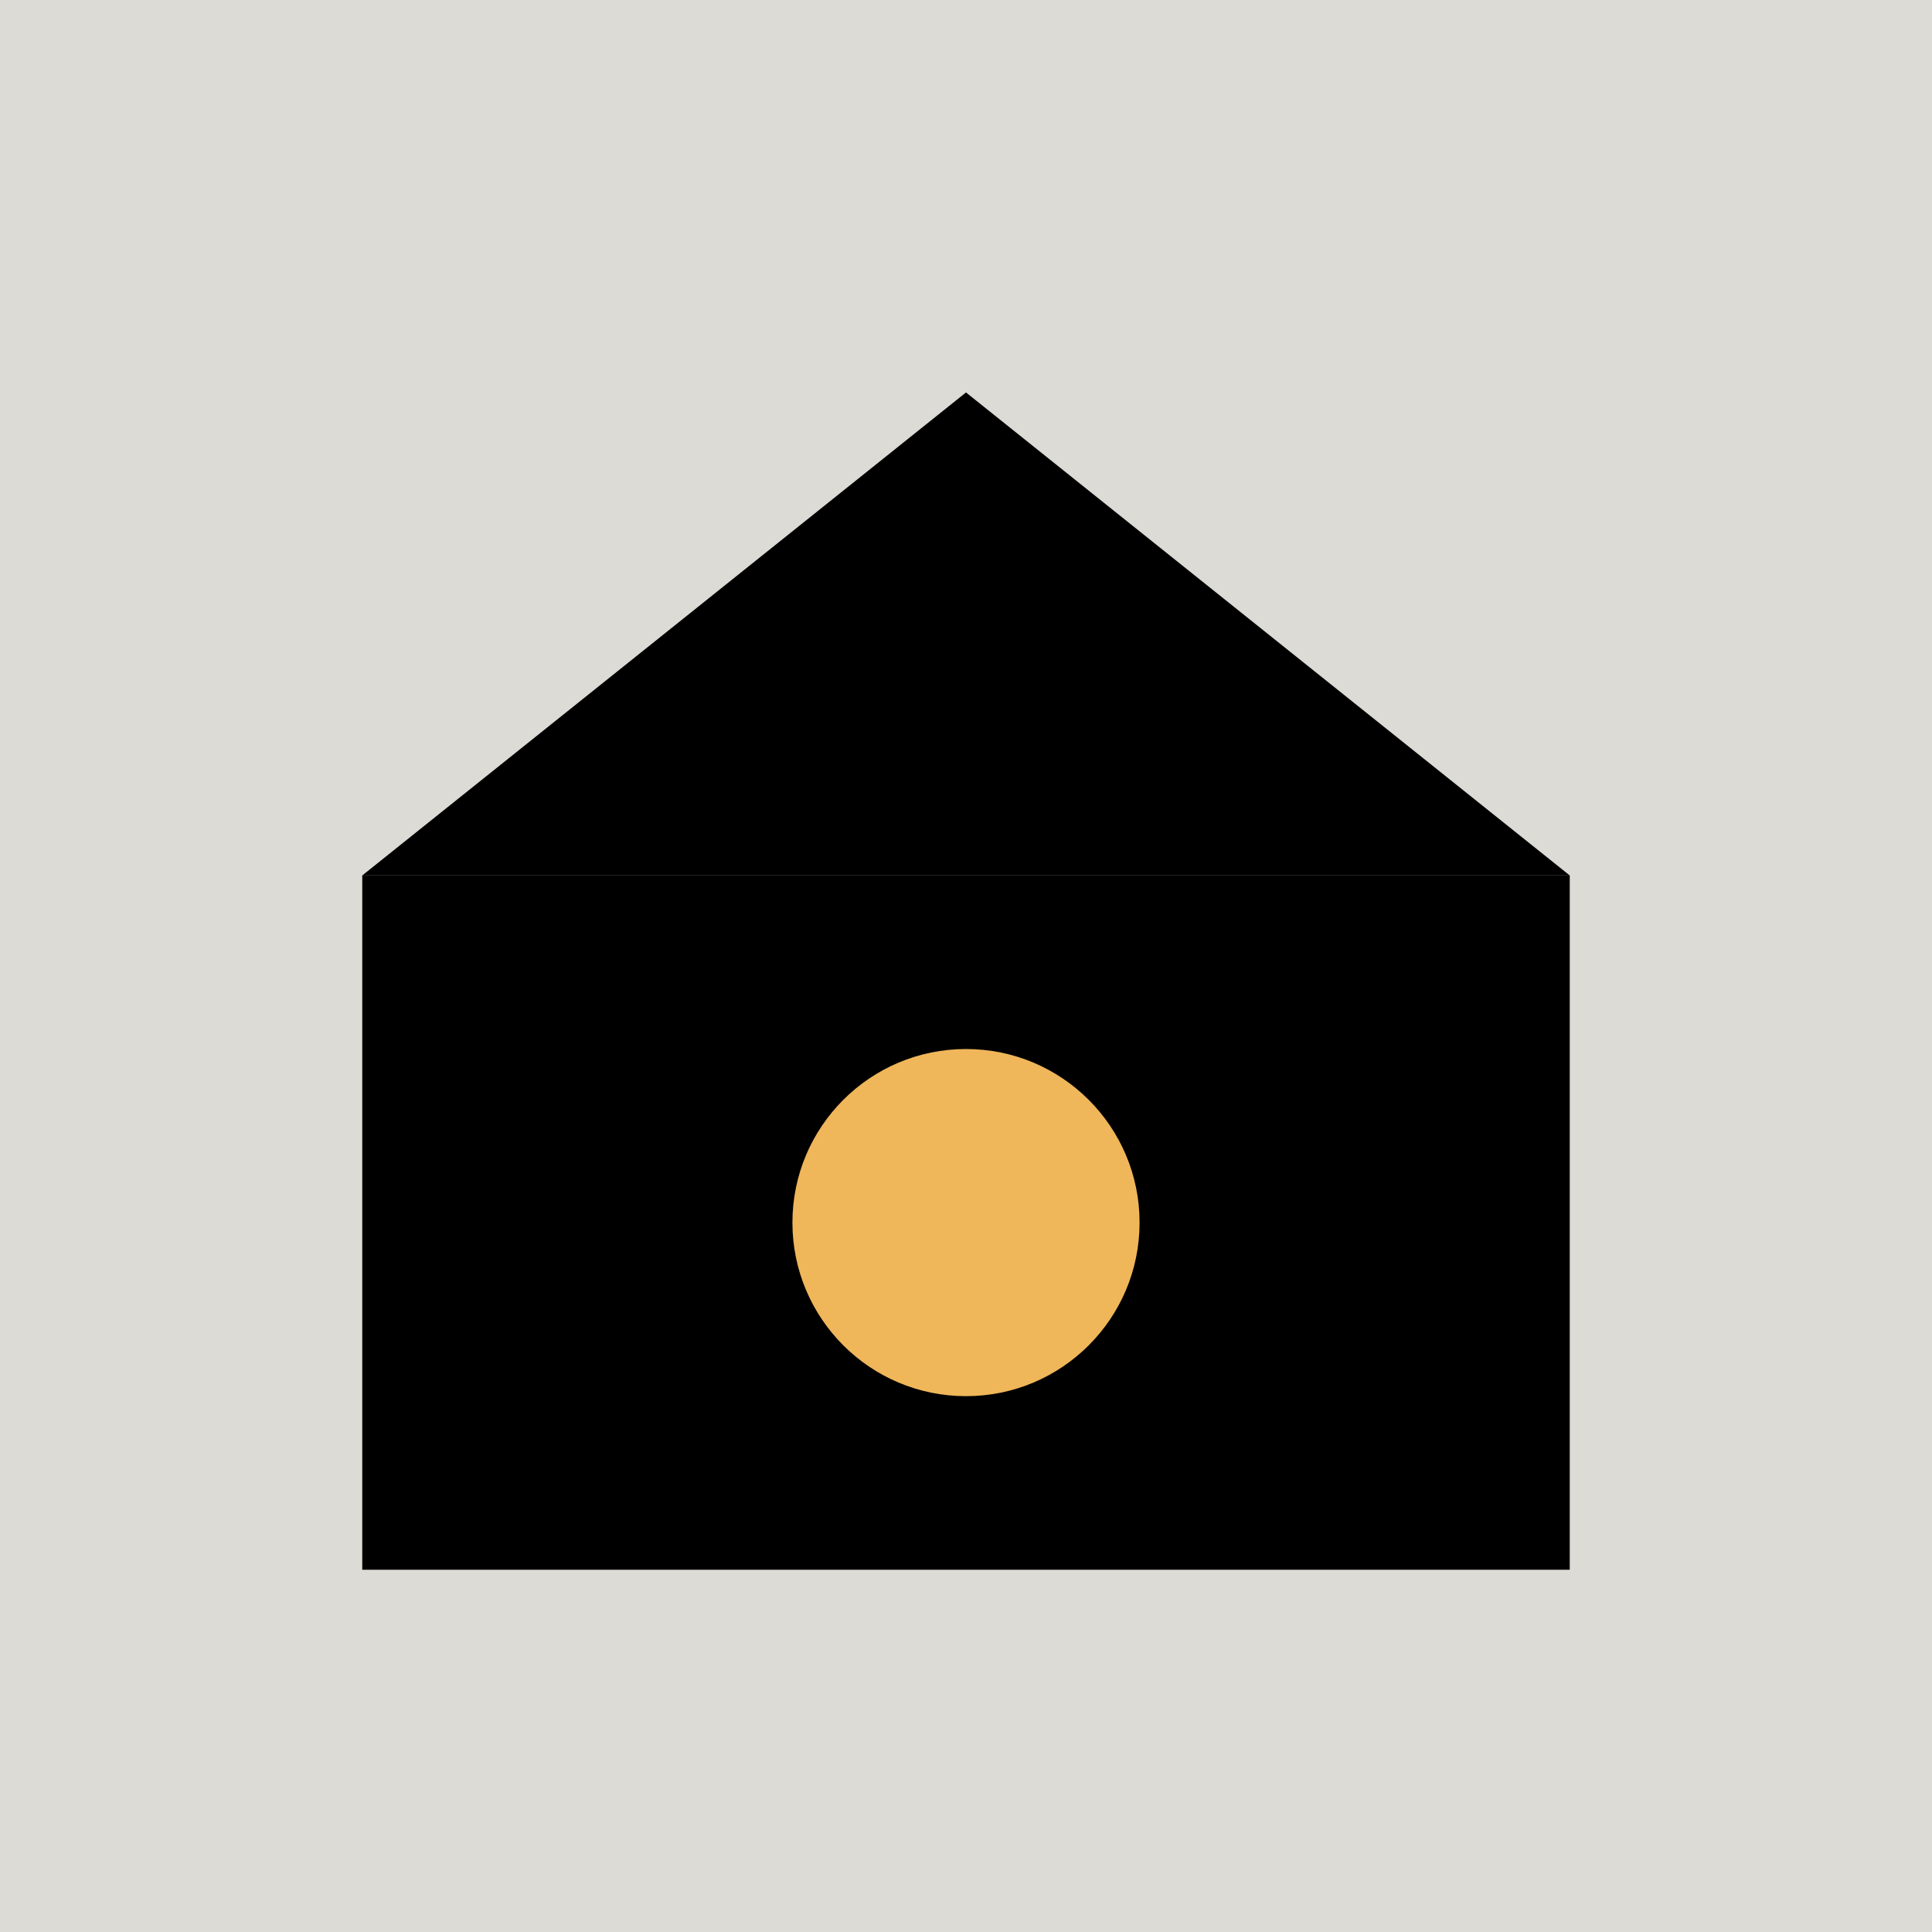
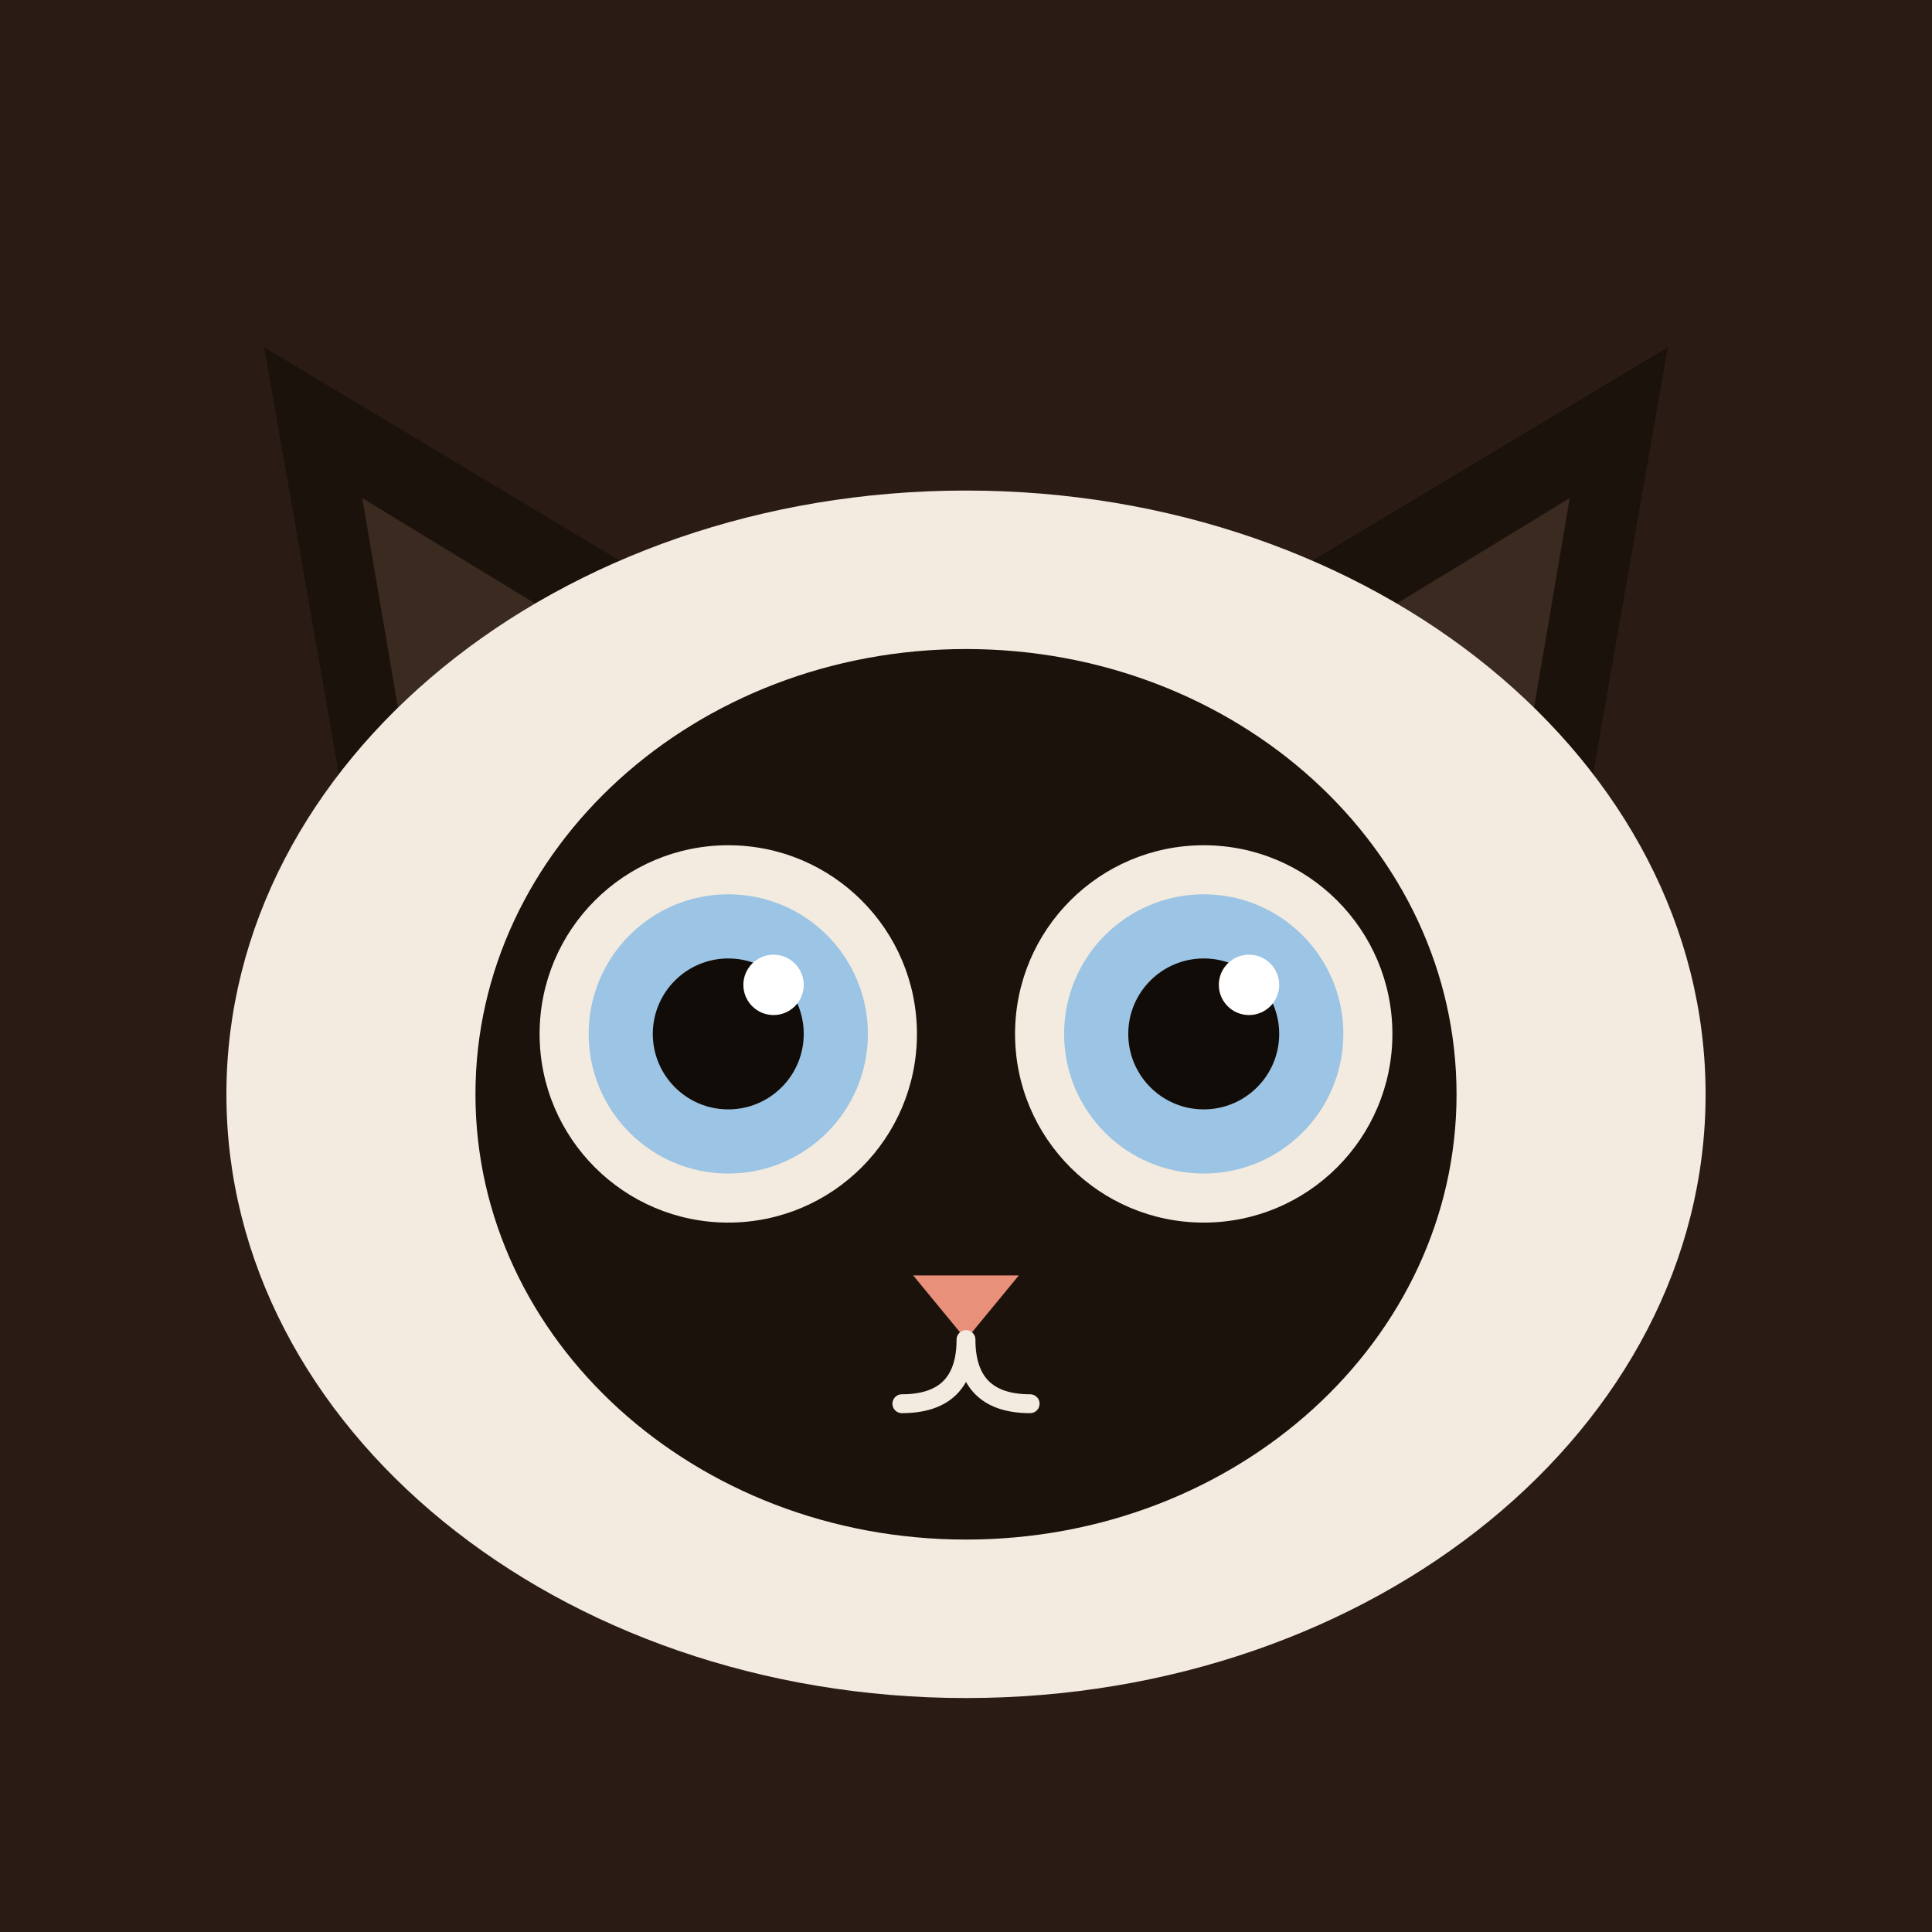
<svg xmlns="http://www.w3.org/2000/svg" viewBox="0 0 512 512">
-   <rect width="512" height="512" fill="#DCDBD6" />
-   <rect x="96" y="232" width="320" height="184" fill="#000" />
-   <path d="M96 232 256 104 416 232z" fill="#000" />
-   <circle cx="256" cy="324" r="46" fill="#F0B65A" />
+   <rect width="512" height="512" fill="#2A1C15" />
+   <g transform="translate(0 20)">
+     <path d="M98 232 L70 72 L200 150 Z" fill="#1C120C" />
+     <path d="M112 206 L96 112 L178 162 Z" fill="#3A2A20" />
+     <path d="M414 232 L442 72 L312 150 Z" fill="#1C120C" />
+     <path d="M400 206 L416 112 L334 162 Z" fill="#3A2A20" />
+     <ellipse cx="256" cy="270" rx="196" ry="160" fill="#F3EBDF" />
+     <ellipse cx="256" cy="270" rx="130" ry="118" fill="#1C120C" />
+     <circle cx="193" cy="254" r="50" fill="#F3EBDF" />
+     <circle cx="193" cy="254" r="37" fill="#9CC4E4" />
+     <circle cx="193" cy="254" r="20" fill="#120C08" />
+     <circle cx="205" cy="241" r="8" fill="#fff" />
+     <circle cx="319" cy="254" r="50" fill="#F3EBDF" />
+     <circle cx="319" cy="254" r="37" fill="#9CC4E4" />
+     <circle cx="319" cy="254" r="20" fill="#120C08" />
+     <circle cx="331" cy="241" r="8" fill="#fff" />
+     <path d="M242 318 L270 318 L256 335 Z" fill="#E8907A" />
+     <path d="M256 335 Q256 352 239 352 M256 335 Q256 352 273 352" fill="none" stroke="#F3EBDF" stroke-width="5" stroke-linecap="round" />
+   </g>
</svg>
